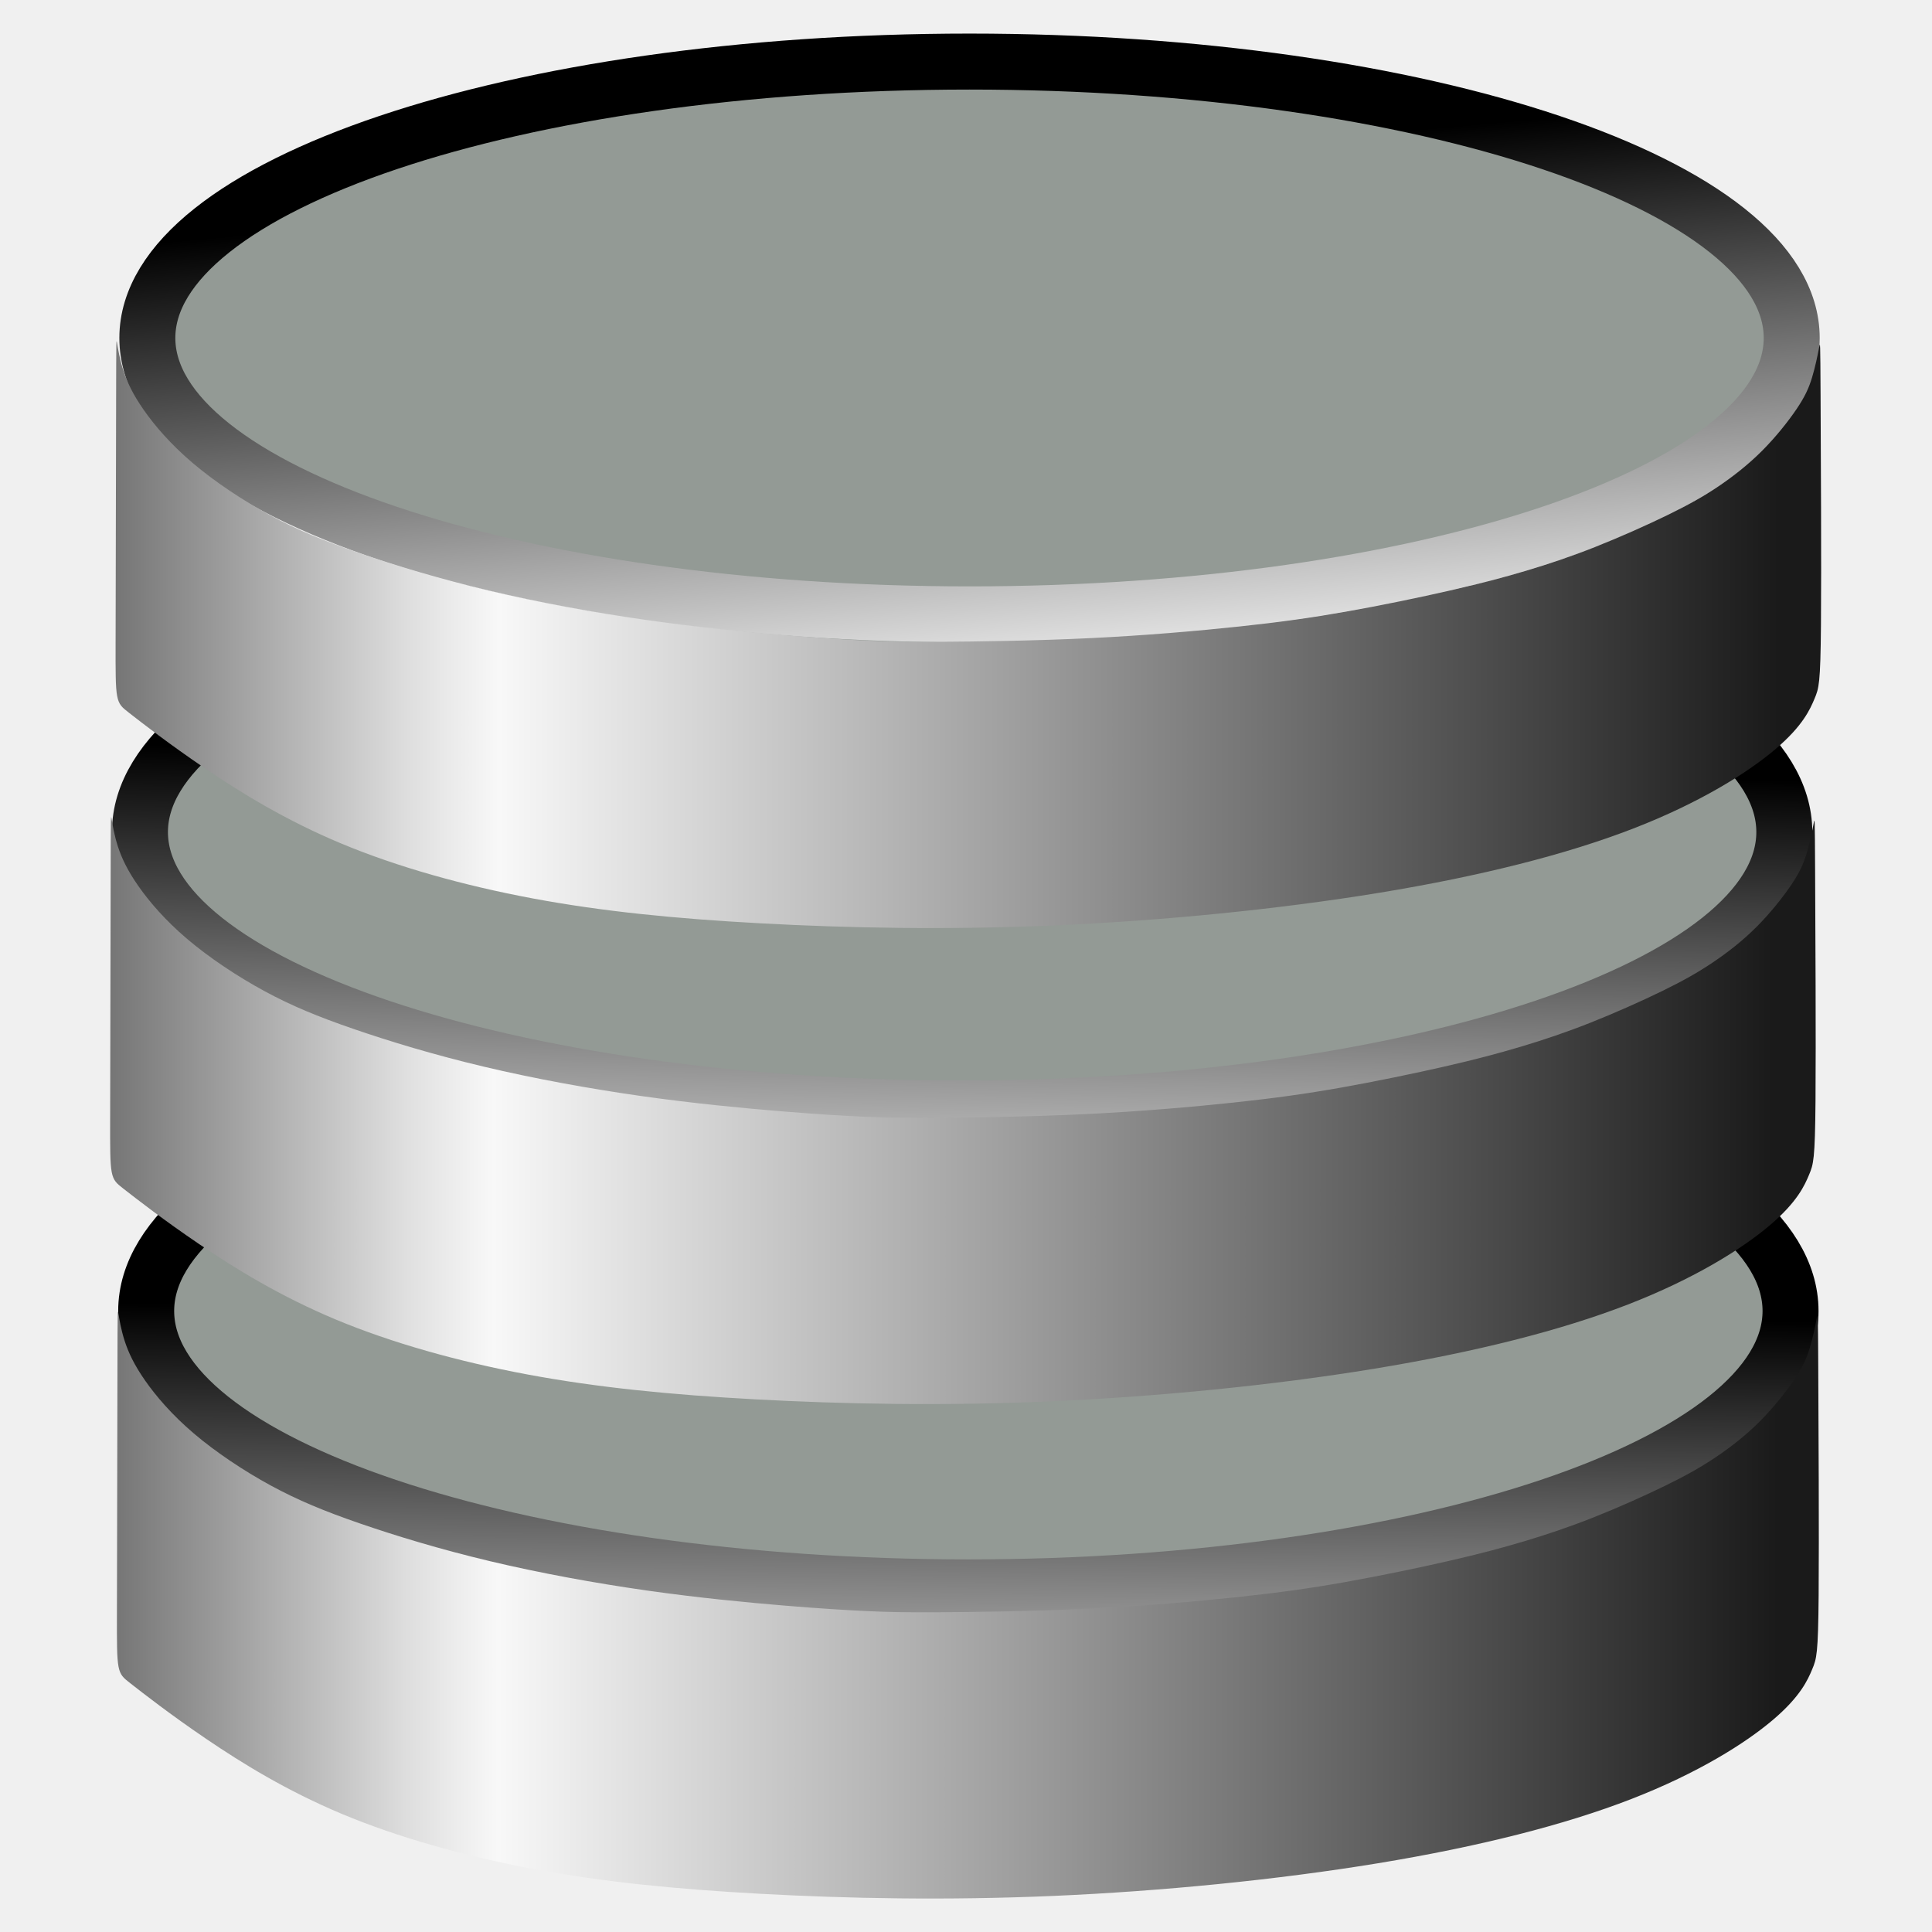
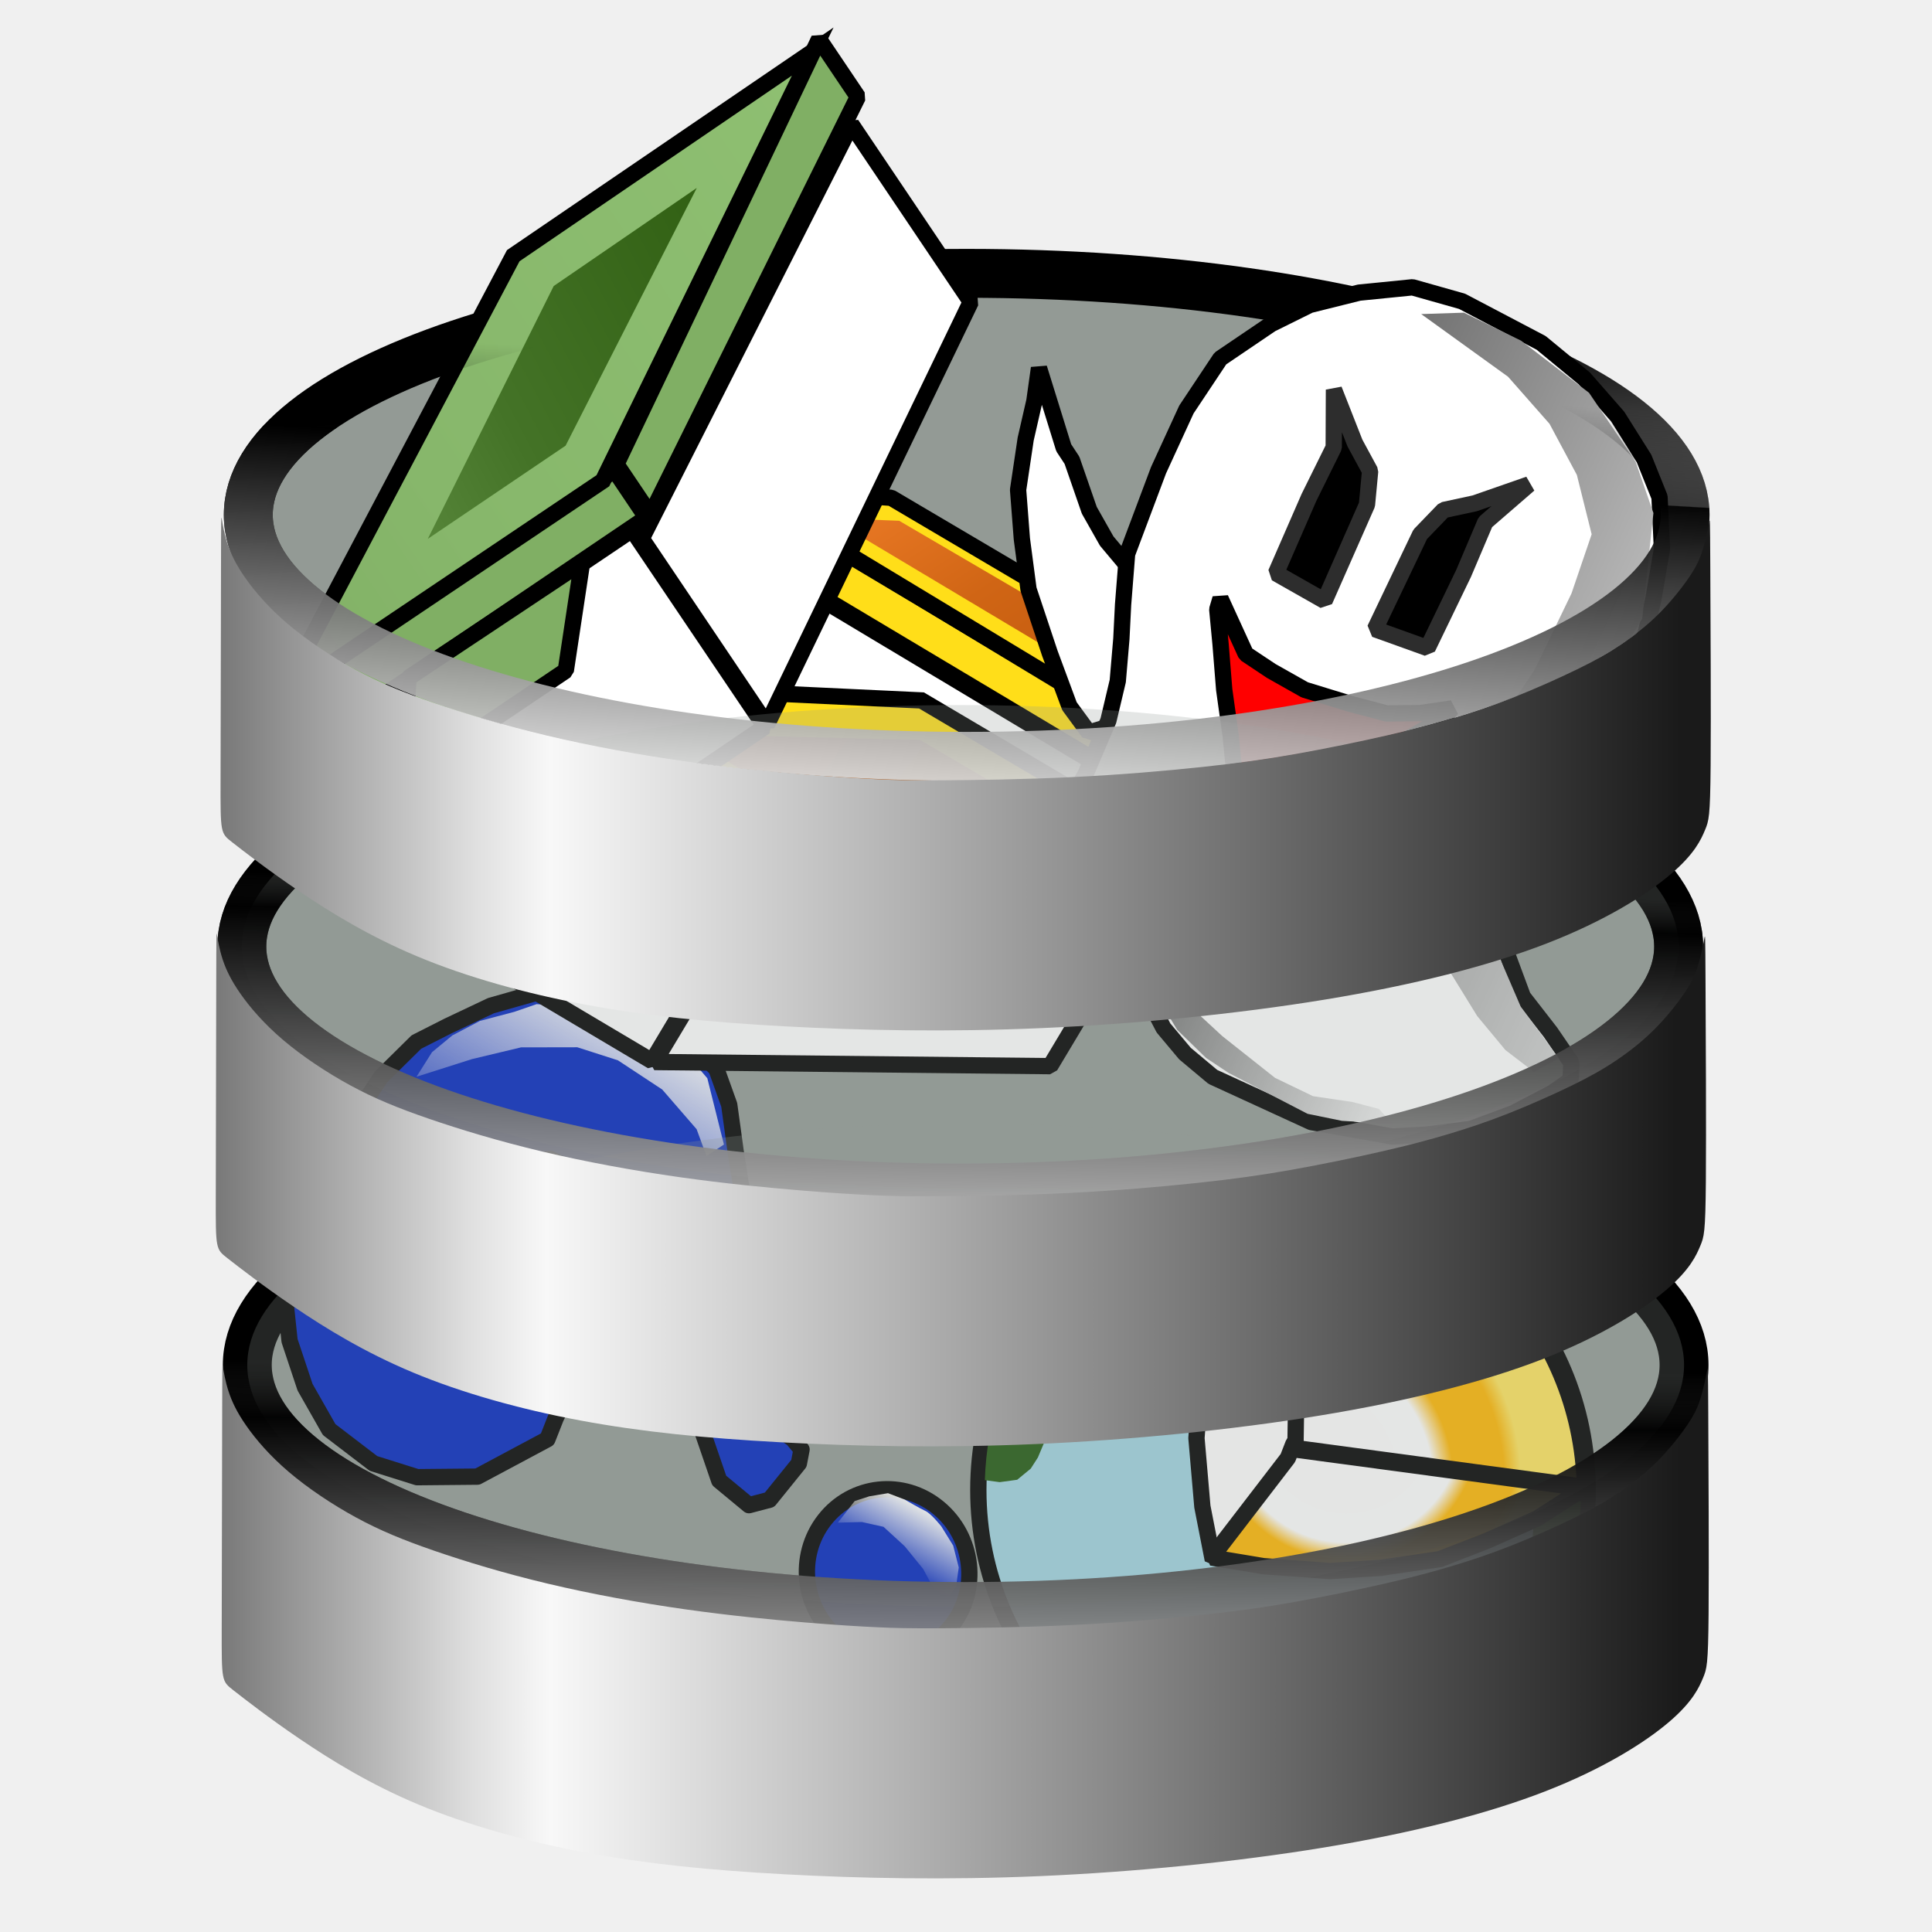
- <svg xmlns="http://www.w3.org/2000/svg" version="1.1" baseProfile="full" width="207" height="207.076" viewBox="0 0 207.00 207.08" enable-background="new 0 0 207.00 207.08" xml:space="preserve">
+ <svg xmlns="http://www.w3.org/2000/svg" version="1.1" baseProfile="full" width="237" height="237" viewBox="0 0 237.00 237.00" enable-background="new 0 0 237.00 237.00" xml:space="preserve">
  <g>
-     <linearGradient id="SVGID_Stroke1_" gradientUnits="objectBoundingBox" x1="0.517" y1="0.503" x2="1.456" y2="0.503" gradientTransform="rotate(91.87801 0.517447 0.503451)">
+     <linearGradient id="SVGID_Stroke1_" gradientUnits="objectBoundingBox" x1="0.517" y1="0.503" x2="1.456" y2="0.503" gradientTransform="rotate(91.878 0.517446 0.503451)">
      <stop offset="0" stop-color="#000000" stop-opacity="1" />
      <stop offset="1" stop-color="#F8F8F8" stop-opacity="1" />
    </linearGradient>
-     <ellipse fill="#939A95" fill-opacity="1" stroke-width="6" stroke-linejoin="round" stroke="url(#SVGID_Stroke1_)" cx="103.791" cy="140.517" rx="88.125" ry="29.625" />
+     <ellipse fill="#939A95" fill-opacity="1" stroke-width="6" stroke-linejoin="round" stroke="url(#SVGID_Stroke1_)" cx="118.459" cy="167.448" rx="88.125" ry="29.625" />
    <linearGradient id="SVGID_Stroke2_" gradientUnits="objectBoundingBox" x1="0.526" y1="0.375" x2="1.465" y2="0.375" gradientTransform="rotate(92.81714 0.526166 0.374913)">
      <stop offset="0" stop-color="#000000" stop-opacity="1" />
      <stop offset="1" stop-color="#F8F8F8" stop-opacity="1" />
    </linearGradient>
-     <ellipse fill="#939A95" fill-opacity="1" stroke-width="6" stroke-linejoin="round" stroke="url(#SVGID_Stroke2_)" cx="103.124" cy="89.184" rx="88.125" ry="29.625" />
-     <linearGradient id="SVGID_Stroke3_" gradientUnits="objectBoundingBox" x1="0.371" y1="0.227" x2="1.314" y2="0.227" gradientTransform="rotate(75.87787 0.37059 0.226982)">
+     <ellipse fill="#939A95" fill-opacity="1" stroke-width="6" stroke-linejoin="round" stroke="url(#SVGID_Stroke2_)" cx="117.792" cy="116.115" rx="88.125" ry="29.625" />
+     <linearGradient id="SVGID_Stroke3_" gradientUnits="objectBoundingBox" x1="0.371" y1="0.227" x2="1.314" y2="0.227" gradientTransform="rotate(75.8779 0.37059 0.226982)">
      <stop offset="0" stop-color="#000000" stop-opacity="1" />
      <stop offset="1" stop-color="#F8F8F8" stop-opacity="1" />
    </linearGradient>
-     <path fill="#939A95" fill-opacity="1" stroke-width="6" stroke-linejoin="round" stroke="url(#SVGID_Stroke3_)" d="M 103.916,6.6C 152.585,6.6 192.041,19.864 192.041,36.225C 192.041,52.587 152.586,65.85 103.916,65.85C 55.246,65.85 15.791,52.587 15.791,36.225C 15.791,19.864 55.246,6.6 103.916,6.6 Z " />
-     <linearGradient id="SVGID_Fill1_" gradientUnits="objectBoundingBox" x1="-0.016" y1="0.5" x2="1.017" y2="0.5">
-       <stop offset="0" stop-color="#6F6F6F" stop-opacity="1" />
-       <stop offset="0.18" stop-color="#DFDFDF" stop-opacity="1" />
-       <stop offset="0.23" stop-color="#F8F8F8" stop-opacity="1" />
-       <stop offset="0.964" stop-color="#1A1A1A" stop-opacity="1" />
+     <path fill="#939A95" fill-opacity="1" stroke-width="6" stroke-linejoin="round" stroke="url(#SVGID_Stroke3_)" d="M 118.584,33.531C 167.253,33.531 206.709,46.795 206.709,63.156C 206.709,79.518 167.254,92.781 118.584,92.781C 69.914,92.781 30.459,79.518 30.459,63.156C 30.459,46.795 69.914,33.531 118.584,33.531 Z " />
+   </g>
+   <g>
+     <ellipse fill="#A0D4E0" fill-opacity="1" stroke-width="2" stroke-linejoin="bevel" stroke="#000000" stroke-opacity="1" cx="157.382" cy="182.777" rx="37.37" ry="37.5" />
+     <path fill="#205910" fill-opacity="1" stroke-width="0.2" stroke-linejoin="bevel" d="M 191.187,184.649L 189.136,185.821L 188.16,186.7L 187.867,190.215L 188.55,192.95L 188.062,194.61L 186.89,195.879L 186.109,197.735L 184.839,198.907L 183.765,199.59L 180.933,199.786L 179.859,198.614L 177.417,197.54L 174,197.247L 172.046,196.27L 169.605,196.172L 166.968,197.247L 165.406,198.321L 164.625,200.665L 165.015,202.715L 165.796,204.18L 165.21,205.645L 163.941,206.426L 163.257,208.282L 163.746,211.504L 164.625,212.872L 163.941,214.336L 162.964,215.606L 161.89,217.364L 162.183,219.122L 162.265,219.458C 179.655,216.805 193.107,202.123 193.93,184.135L 193.335,184.161L 191.187,184.649 Z " />
+     <path fill="#205910" fill-opacity="1" stroke-width="0.2" stroke-linejoin="bevel" d="M 143.335,153.497L 143.531,150.372L 142.535,148.704C 130.044,154.482 121.272,166.975 120.812,181.571L 122.632,181.817L 124.781,181.524L 126.441,180.157L 127.32,178.79L 128.101,176.934L 129.273,176.055L 129.566,173.516L 130.347,171.172L 131.812,169.805L 133.179,169.512L 134.449,170.098L 135.718,171.172L 137.964,171.368L 140.406,171.172L 141.285,169.415L 143.238,167.95L 144.605,165.899L 145.582,163.36L 145.386,160.235L 144.8,158.379L 143.335,156.622L 143.335,153.497 Z " />
+     <radialGradient id="SVGID_Fill1_" cx="168.105" cy="174.367" r="40.714" gradientUnits="userSpaceOnUse" gradientTransform="rotate(-90 168.1055 174.3668)">
+       <stop offset="0" stop-color="#FFFDFD" stop-opacity="1" />
+       <stop offset="0.731" stop-color="#FFFFFF" stop-opacity="1" />
+       <stop offset="0.806" stop-color="#FFB600" stop-opacity="1" />
+       <stop offset="0.926" stop-color="#FFB600" stop-opacity="1" />
+       <stop offset="1" stop-color="#FFE45C" stop-opacity="1" />
+     </radialGradient>
+     <path fill="url(#SVGID_Fill1_)" stroke-width="2" stroke-linejoin="bevel" stroke="#000000" stroke-opacity="1" d="M 165.88,180.84L 165.619,181.025L 163.499,181.726L 148.772,191.338L 147.496,184.813L 146.77,176.419L 147.241,170.111L 148.537,162.602L 151.246,156.695L 154.545,150.387L 158.315,145.38L 159.303,146.295L 164.766,180.854L 165.88,180.84 Z " />
+     <radialGradient id="SVGID_Fill2_" cx="159.086" cy="181.666" r="27.474" gradientUnits="userSpaceOnUse">
+       <stop offset="0" stop-color="#FFFDFD" stop-opacity="1" />
+       <stop offset="0.606" stop-color="#FFFFFF" stop-opacity="1" />
+       <stop offset="0.699" stop-color="#FFB600" stop-opacity="1" />
+       <stop offset="0.926" stop-color="#FFB600" stop-opacity="1" />
+       <stop offset="1" stop-color="#FFE45C" stop-opacity="1" />
+     </radialGradient>
+     <path fill="url(#SVGID_Fill2_)" stroke-width="2" stroke-linejoin="bevel" stroke="#000000" stroke-opacity="1" d="M 158.912,177.634L 194.418,182.403C 194.011,162.841 178.677,146.962 159.385,145.772L 158.912,177.634 Z " />
+     <radialGradient id="SVGID_Fill3_" cx="165.162" cy="175.036" r="23.389" gradientUnits="userSpaceOnUse">
+       <stop offset="0" stop-color="#FFFDFD" stop-opacity="1" />
+       <stop offset="0.606" stop-color="#FFFFFF" stop-opacity="1" />
+       <stop offset="0.699" stop-color="#FFB600" stop-opacity="1" />
+       <stop offset="0.926" stop-color="#FFB600" stop-opacity="1" />
+       <stop offset="1" stop-color="#FFE45C" stop-opacity="1" />
+     </radialGradient>
+     <path fill="url(#SVGID_Fill3_)" stroke-width="2" stroke-linejoin="bevel" stroke="#000000" stroke-opacity="1" d="M 158.848,176.881L 158.667,177.097L 157.984,178.855L 148.609,191.062L 154.973,192.12L 163.16,192.722L 169.312,192.331L 176.636,191.257L 182.398,189.011L 188.55,186.276L 193.433,183.151L 192.541,182.333L 158.834,177.805L 158.848,176.881 Z " />
+   </g>
+   <g>
+     <path fill="#0025C1" fill-opacity="1" stroke-width="2" stroke-linejoin="round" stroke="#000000" stroke-opacity="1" d="M 101.139,186.461C 104.559,182.074 110.827,181.413 115.139,184.982C 119.452,188.552 120.176,195.002 116.757,199.388C 113.337,203.774 107.069,204.436 102.756,200.866C 98.444,197.296 97.719,190.847 101.139,186.461 Z " />
+     <path fill="#0025C1" fill-opacity="1" stroke-width="2" stroke-linejoin="round" stroke="#000000" stroke-opacity="1" d="M 67.15,176.552L 58.568,181.139L 51.173,181.208L 45.812,179.522L 40.376,175.366L 37.42,170.168L 35.522,164.47L 35.003,159.571L 35.545,152.455L 36.895,147.727L 39.669,142.457L 43.213,137.483L 46.718,132.131L 51.074,127.828L 54.938,125.868L 60.225,123.367L 65.794,121.788L 70.752,121.421L 77.901,122.524L 82.689,125.8L 87.879,131.128L 89.455,135.527L 90.257,141.348L 91.38,148.468L 90.918,156.338L 91.064,164.711L 93.611,171.29L 95.716,175.439L 97.238,176.512L 98.327,177.815L 97.999,179.52L 94.399,183.977L 91.878,184.642L 88.228,181.62L 86.086,175.377L 83.786,167.627L 82.26,158.455L 80.886,154.224L 77.525,148.69L 73.265,145.165L 67.583,142.18L 63.194,142.673L 58.109,145.342L 54.771,148.769L 52.53,152.071L 50.814,156.841L 51.09,161.195L 53.727,163.378L 57.015,164.724L 61.487,163.268L 64.334,162.186L 66.851,163.238L 68.756,165.502L 69.401,168.099L 69.68,170.738L 68.171,173.958L 67.15,176.552 Z " />
+     <linearGradient id="SVGID_Fill4_" gradientUnits="objectBoundingBox" x1="0.691" y1="0.013" x2="1.846" y2="0.013" gradientTransform="rotate(138.8314 0.691327 0.013463)">
+       <stop offset="0.009" stop-color="#FFFFFF" stop-opacity="1" />
+       <stop offset="1" stop-color="#FCFCFF" stop-opacity="0" />
    </linearGradient>
-     <path fill="url(#SVGID_Fill1_)" stroke-width="0.2" stroke-linejoin="round" d="M 12.548,36.784C 12.457,36.239 12.457,36.295 12.444,42.809C 12.43,49.322 12.402,62.295 12.388,68.781C 12.374,75.267 12.374,75.267 13.808,76.385C 15.242,77.503 18.11,79.739 21.957,82.347C 25.805,84.954 30.631,87.933 36.6,90.423C 42.569,92.913 49.68,94.913 57.124,96.302C 64.569,97.69 72.346,98.468 81.569,98.968C 90.791,99.468 101.458,99.69 113.013,99.19C 124.569,98.69 137.013,97.468 147.847,95.69C 158.68,93.913 167.902,91.579 175.069,88.802C 182.235,86.024 187.347,82.802 190.291,80.302C 193.235,77.802 194.013,76.024 194.485,74.895C 194.958,73.767 195.124,73.288 195.176,66.965C 195.229,60.642 195.166,48.475 195.135,42.454C 195.104,36.434 195.104,36.559 194.968,37.288C 194.833,38.017 194.562,39.35 194.218,40.475C 193.874,41.6 193.458,42.517 192.572,43.829C 191.687,45.142 190.333,46.85 188.854,48.329C 187.374,49.809 185.77,51.059 184.176,52.132C 182.583,53.204 180.999,54.1 178.76,55.194C 176.52,56.288 173.624,57.579 170.989,58.621C 168.354,59.663 165.979,60.454 163.572,61.173C 161.166,61.892 158.729,62.538 155.447,63.288C 152.166,64.038 148.041,64.892 144.322,65.552C 140.604,66.211 137.291,66.676 132.829,67.152C 128.367,67.628 122.756,68.114 116.833,68.399C 110.909,68.683 104.673,68.767 100.742,68.788C 96.812,68.808 95.187,68.767 93.01,68.666C 90.832,68.566 88.103,68.406 84.114,68.076C 80.124,67.746 74.874,67.246 69.291,66.454C 63.708,65.663 57.791,64.579 52.437,63.309C 47.083,62.038 42.291,60.579 38.478,59.267C 34.666,57.954 31.832,56.788 28.916,55.204C 25.999,53.621 22.999,51.621 20.645,49.621C 18.291,47.621 16.582,45.621 15.416,43.954C 14.249,42.288 13.624,40.954 13.222,39.715C 12.819,38.475 12.638,37.329 12.548,36.784 Z " />
-     <linearGradient id="SVGID_Fill2_" gradientUnits="objectBoundingBox" x1="-0.016" y1="0.5" x2="1.017" y2="0.5">
-       <stop offset="0" stop-color="#6F6F6F" stop-opacity="1" />
-       <stop offset="0.18" stop-color="#DFDFDF" stop-opacity="1" />
-       <stop offset="0.23" stop-color="#F8F8F8" stop-opacity="1" />
-       <stop offset="0.964" stop-color="#1A1A1A" stop-opacity="1" />
+     <path fill="url(#SVGID_Fill4_)" stroke-width="0.2" stroke-linejoin="round" d="M 51.093,132.084L 57.896,129.921L 63.912,128.482L 70.819,128.469L 75.8,130.07L 81.238,133.654L 85.454,138.519L 86.666,141.815L 88.803,140.399L 86.767,132.27L 83.388,128.327L 78.006,124.102L 70.877,123.154L 67.308,123.27L 65.818,123.183L 63.081,124.126L 58.88,125.234L 55.491,127.013L 52.995,129.074L 51.093,132.084 Z " />
+     <linearGradient id="SVGID_Fill5_" gradientUnits="objectBoundingBox" x1="0.711" y1="-0.055" x2="1.732" y2="-0.055" gradientTransform="rotate(131.6966 0.710588 -0.054781)">
+       <stop offset="0.009" stop-color="#FFFFFF" stop-opacity="1" />
+       <stop offset="1" stop-color="#FFFFFF" stop-opacity="0" />
    </linearGradient>
-     <path fill="url(#SVGID_Fill2_)" stroke-width="0.2" stroke-linejoin="round" d="M 11.963,87.805C 11.873,87.26 11.873,87.315 11.859,93.829C 11.845,100.343 11.818,113.315 11.804,119.802C 11.79,126.287 11.79,126.287 13.224,127.406C 14.658,128.524 17.526,130.76 21.373,133.367C 25.22,135.975 30.047,138.954 36.016,141.444C 41.984,143.933 49.095,145.933 56.54,147.322C 63.984,148.711 71.762,149.489 80.984,149.989C 90.207,150.489 100.873,150.711 112.429,150.211C 123.984,149.711 136.429,148.489 147.262,146.711C 158.095,144.933 167.317,142.6 174.484,139.822C 181.651,137.044 186.762,133.822 189.706,131.322C 192.651,128.822 193.429,127.044 193.901,125.916C 194.373,124.787 194.54,124.308 194.592,117.985C 194.644,111.662 194.581,99.496 194.55,93.475C 194.519,87.454 194.519,87.579 194.383,88.308C 194.248,89.037 193.977,90.371 193.633,91.496C 193.29,92.621 192.873,93.537 191.988,94.85C 191.102,96.162 189.748,97.871 188.269,99.35C 186.79,100.829 185.186,102.079 183.592,103.152C 181.998,104.225 180.415,105.121 178.175,106.215C 175.936,107.308 173.04,108.6 170.404,109.642C 167.769,110.683 165.394,111.475 162.988,112.194C 160.581,112.912 158.144,113.558 154.863,114.308C 151.581,115.058 147.457,115.912 143.738,116.572C 140.019,117.232 136.707,117.697 132.245,118.173C 127.783,118.649 122.172,119.135 116.248,119.419C 110.324,119.704 104.088,119.787 100.158,119.808C 96.227,119.829 94.602,119.787 92.425,119.687C 90.248,119.586 87.519,119.426 83.529,119.096C 79.54,118.767 74.29,118.267 68.707,117.475C 63.123,116.683 57.206,115.6 51.852,114.329C 46.498,113.058 41.706,111.6 37.894,110.287C 34.081,108.975 31.248,107.808 28.331,106.225C 25.415,104.642 22.415,102.642 20.061,100.642C 17.706,98.642 15.998,96.642 14.832,94.975C 13.665,93.308 13.04,91.975 12.637,90.735C 12.234,89.496 12.054,88.35 11.963,87.805 Z " />
-     <linearGradient id="SVGID_Fill3_" gradientUnits="objectBoundingBox" x1="-0.016" y1="0.5" x2="1.017" y2="0.5">
-       <stop offset="0" stop-color="#6F6F6F" stop-opacity="1" />
-       <stop offset="0.18" stop-color="#DFDFDF" stop-opacity="1" />
-       <stop offset="0.23" stop-color="#F8F8F8" stop-opacity="1" />
-       <stop offset="0.964" stop-color="#1A1A1A" stop-opacity="1" />
+     <path fill="url(#SVGID_Fill5_)" stroke-width="0.2" stroke-linejoin="round" d="M 55.72,165.601L 53.928,166.152L 55.469,169.061L 58.531,168.844L 61.727,168.739L 64.216,170.112L 66.542,172.266L 67.193,173.178L 68.329,171.08L 68.678,168.848L 68.52,166.768L 67.073,165.628L 65.795,164.341L 64.32,163.808L 61.583,164.751L 59.59,165.452L 57.734,165.978" />
+     <linearGradient id="SVGID_Fill6_" gradientUnits="objectBoundingBox" x1="0.723" y1="0.153" x2="1.342" y2="0.153" gradientTransform="rotate(123.0336 0.723344 0.15297)">
+       <stop offset="0.009" stop-color="#FFFFFF" stop-opacity="1" />
+       <stop offset="1" stop-color="#FFFFFF" stop-opacity="0" />
    </linearGradient>
-     <path fill="url(#SVGID_Fill3_)" stroke-width="0.2" stroke-linejoin="round" d="M 12.691,140.805C 12.601,140.26 12.601,140.315 12.587,146.829C 12.573,153.343 12.546,166.315 12.532,172.802C 12.518,179.287 12.518,179.287 13.949,180.406C 15.38,181.524 18.242,183.76 22.081,186.367C 25.919,188.975 30.736,191.954 36.692,194.444C 42.648,196.933 49.743,198.933 57.172,200.322C 64.6,201.711 72.361,202.489 81.564,202.989C 90.766,203.489 101.41,203.711 112.941,203.211C 124.472,202.711 136.889,201.489 147.7,199.711C 158.51,197.933 167.712,195.6 174.864,192.822C 182.015,190.044 187.115,186.822 190.053,184.322C 192.991,181.822 193.768,180.044 194.239,178.916C 194.71,177.787 194.876,177.308 194.928,170.985C 194.98,164.662 194.917,152.496 194.886,146.475C 194.855,140.454 194.855,140.579 194.72,141.308C 194.585,142.037 194.315,143.371 193.972,144.496C 193.629,145.621 193.213,146.537 192.329,147.85C 191.446,149.162 190.095,150.871 188.619,152.35C 187.143,153.829 185.542,155.079 183.952,156.152C 182.361,157.225 180.781,158.121 178.546,159.215C 176.312,160.308 173.422,161.6 170.792,162.642C 168.163,163.683 165.792,164.475 163.392,165.194C 160.99,165.912 158.558,166.558 155.284,167.308C 152.01,168.058 147.894,168.912 144.183,169.572C 140.472,170.232 137.167,170.697 132.714,171.173C 128.262,171.649 122.663,172.135 116.752,172.419C 110.841,172.704 104.619,172.787 100.697,172.808C 96.774,172.829 95.153,172.787 92.981,172.687C 90.808,172.586 88.085,172.426 84.103,172.096C 80.123,171.767 74.884,171.267 69.312,170.475C 63.741,169.683 57.837,168.6 52.494,167.329C 47.152,166.058 42.37,164.6 38.566,163.287C 34.762,161.975 31.935,160.808 29.024,159.225C 26.114,157.642 23.12,155.642 20.771,153.642C 18.422,151.642 16.717,149.642 15.553,147.975C 14.389,146.308 13.765,144.975 13.363,143.735C 12.961,142.496 12.781,141.35 12.691,140.805 Z " />
+     <path fill="url(#SVGID_Fill6_)" stroke-width="0.2" stroke-linejoin="round" d="M 102.777,186.785L 105.73,186.708L 108.383,187.299L 110.979,189.677L 113.249,192.473L 114.787,195.351L 116.221,196.08L 117.276,194.642L 117.612,192.284L 116.927,189.596L 115.476,187.249C 115.476,187.249 114.233,185.664 113.479,185.328C 112.823,185.036 110.99,183.956 110.99,183.956L 108.933,183.17L 106.63,183.556L 104.841,184.138L 102.777,186.785 Z " />
  </g>
+   <g>
+     <path fill="#FFDE19" fill-opacity="1" stroke-width="2" stroke-linejoin="bevel" stroke="#000000" stroke-opacity="1" d="M 89.18,59.211L 153.729,97.711L 150.579,102.968L 86.171,64.506L 89.18,59.211 Z " />
+     <path fill="#FFDE19" fill-opacity="1" stroke-width="2" stroke-linejoin="bevel" stroke="#000000" stroke-opacity="1" d="M 152.855,97.398L 169.317,97.001L 166.158,102.275L 149.755,102.637L 152.855,97.398 Z " />
+     <path fill="#FFDE19" fill-opacity="1" stroke-width="2" stroke-linejoin="bevel" stroke="#000000" stroke-opacity="1" d="M 109.318,61.065L 169.954,96.843L 153.377,97.797L 90.381,59.727L 109.318,61.065 Z " />
+     <path fill="#FFFFFF" fill-opacity="1" stroke-width="2" stroke-linecap="square" stroke-linejoin="bevel" stroke="#000000" stroke-opacity="1" d="M 148.714,102.505L 164.591,102.896L 153.228,121.868L 136.675,122.605L 148.714,102.505 Z " />
+     <path fill="#FFFFFF" fill-opacity="1" stroke-width="2" stroke-linecap="square" stroke-linejoin="bevel" stroke="#000000" stroke-opacity="1" d="M 90.078,67.114L 148.535,102.128L 136.317,122.526L 77.86,87.512L 90.078,67.114 Z " />
+     <path fill="#FFFFFF" fill-opacity="1" stroke-width="2" stroke-linecap="square" stroke-linejoin="bevel" stroke="#000000" stroke-opacity="1" d="M 92.192,110.378L 140.184,111.814L 128.821,130.785L 80.273,130.278L 92.192,110.378 Z " />
+     <path fill="#FFFFFF" fill-opacity="1" stroke-width="2" stroke-linecap="square" stroke-linejoin="bevel" stroke="#000000" stroke-opacity="1" d="M 61.028,90.179L 92.603,109.092L 79.994,130.179L 55.159,115.439L 51.596,111.682L 51.253,106.61L 61.028,90.179 Z " />
+     <path fill="#FFDE19" fill-opacity="1" stroke-width="2" stroke-linejoin="miter" stroke="#000000" stroke-opacity="1" d="M 61.686,83.588L 97.41,104.828L 94.371,109.902L 58.733,88.669L 61.686,83.588 Z " />
+     <path fill="#FFDE19" fill-opacity="1" stroke-width="2" stroke-linejoin="miter" stroke="#000000" stroke-opacity="1" d="M 61.379,83.495L 113.039,85.923L 145.306,104.991L 95.907,104.199L 61.379,83.495 Z " />
+     <linearGradient id="SVGID_Fill7_" gradientUnits="objectBoundingBox" x1="0.97" y1="1.064" x2="2.455" y2="1.064" gradientTransform="rotate(218.5379 0.970271 1.063563)">
+       <stop offset="0.005" stop-color="#B24E04" stop-opacity="1" />
+       <stop offset="0.661" stop-color="#D06515" stop-opacity="1" />
+       <stop offset="0.995" stop-color="#EE7C27" stop-opacity="1" />
+     </linearGradient>
+     <path fill="url(#SVGID_Fill7_)" stroke-width="0.2" stroke-linecap="square" stroke-linejoin="bevel" d="M 101.813,63.548L 151.757,93.4L 159.66,92.77L 110.308,63.886L 101.813,63.548 Z " />
+     <path fill="#FFDE19" fill-opacity="1" stroke-width="2" stroke-linecap="square" stroke-linejoin="bevel" stroke="#000000" stroke-opacity="1" d="M 98.05,104.738L 146.744,105.039L 143.049,111.208L 94.792,110.177L 98.05,104.738 Z " />
+     <path fill="#FFDE19" fill-opacity="1" stroke-width="2" stroke-linejoin="bevel" stroke="#000000" stroke-opacity="1" d="M 68.915,94.655L 87.362,105.84L 76.504,109.07L 59.092,98.641L 68.915,94.655 Z " />
+     <linearGradient id="SVGID_Fill8_" gradientUnits="objectBoundingBox" x1="0.888" y1="1.833" x2="3.664" y2="1.833" gradientTransform="rotate(189.3289 0.887832 1.832896)">
+       <stop offset="0.005" stop-color="#B24E04" stop-opacity="1" />
+       <stop offset="0.661" stop-color="#D06515" stop-opacity="1" />
+       <stop offset="0.995" stop-color="#EE7C27" stop-opacity="1" />
+     </linearGradient>
+     <path fill="url(#SVGID_Fill8_)" stroke-width="0.2" stroke-linecap="square" stroke-linejoin="bevel" d="M 83.647,90.076L 98.426,98.883L 128.317,99.842L 112.848,90.757L 83.647,90.076 Z " />
+   </g>
+   <g>
+     <path fill="#FFFFFF" fill-opacity="1" stroke-width="2" stroke-linecap="square" stroke-linejoin="bevel" stroke="#000000" stroke-opacity="1" d="M 78.717,66.077L 104.442,15.264L 119.089,37.027L 94.081,88.905L 78.717,66.077 Z " />
+     <path fill="#FFFFFF" fill-opacity="1" stroke-width="2" stroke-linecap="square" stroke-linejoin="bevel" stroke="#000000" stroke-opacity="1" d="M 41.321,89.366L 77.542,64.989L 93.834,89.154L 65.49,108.397L 59.66,110.33L 54.041,108.142L 41.321,89.366 Z " />
+     <path fill="#80AF64" fill-opacity="1" stroke-width="2" stroke-linejoin="miter" stroke="#000000" stroke-opacity="1" d="M 34.575,85.338L 75.386,57.678L 79.303,63.499L 38.544,91.07L 34.575,85.338 Z " />
+     <linearGradient id="SVGID_Fill9_" gradientUnits="objectBoundingBox" x1="1.195" y1="0.115" x2="2.784" y2="0.115" gradientTransform="rotate(140.7742 1.19498 0.11455)">
+       <stop offset="0" stop-color="#8FC072" stop-opacity="1" />
+       <stop offset="0.662" stop-color="#87B76B" stop-opacity="1" />
+       <stop offset="1" stop-color="#80AF64" stop-opacity="1" />
+     </linearGradient>
+     <path fill="url(#SVGID_Fill9_)" stroke-width="2" stroke-linejoin="miter" stroke="#000000" stroke-opacity="1" d="M 34.322,85.619L 62.961,31.366L 99.697,6.324L 73.955,58.973L 34.322,85.619 Z " />
+     <linearGradient id="SVGID_Fill10_" gradientUnits="objectBoundingBox" x1="1.188" y1="0.22" x2="2.674" y2="0.22" gradientTransform="rotate(145.3181 1.188206 0.220211)">
+       <stop offset="0" stop-color="#316013" stop-opacity="1" />
+       <stop offset="0.662" stop-color="#447327" stop-opacity="1" />
+       <stop offset="1" stop-color="#58873B" stop-opacity="1" />
+     </linearGradient>
+     <path fill="url(#SVGID_Fill10_)" stroke-width="0.2" stroke-linecap="square" stroke-linejoin="bevel" d="M 52.476,66.103L 69.381,54.671L 85.473,23.055L 67.922,35.089L 52.476,66.103 Z " />
+     <path fill="#80AF64" fill-opacity="1" stroke-width="2" stroke-linecap="square" stroke-linejoin="bevel" stroke="#000000" stroke-opacity="1" d="M 75.611,56.946L 100.472,4.807L 105.235,11.883L 79.811,63.185L 75.611,56.946 Z " />
+     <path fill="#80AF64" fill-opacity="1" stroke-width="2" stroke-linejoin="bevel" stroke="#000000" stroke-opacity="1" d="M 50.102,83.152L 71.41,68.978L 69.407,82.266L 49.433,95.71L 50.102,83.152 Z " />
+   </g>
+   <g>
+     <path fill="#FFFFFF" fill-opacity="1" stroke-width="2" stroke-linejoin="bevel" stroke="#000000" stroke-opacity="1" d="M 127.455,45.15L 130.488,54.925L 131.5,56.465L 133.626,62.599L 135.762,66.374L 138.4,69.52L 139.077,74.13L 138.57,79.915L 137.256,85.114L 135.818,89.182L 133.569,89.868L 131.189,86.626L 128.79,80.151L 126.169,72.285L 125.353,66.107L 124.891,60.092L 125.821,53.857L 126.89,49.189L 127.455,45.15 Z " />
+     <path fill="#FFFFFF" fill-opacity="1" stroke-width="2" stroke-linejoin="bevel" stroke="#000000" stroke-opacity="1" d="M 138.261,67.952L 142.116,57.686L 145.539,50.232L 149.702,43.976L 155.941,39.749L 160.671,37.408L 166.738,35.896L 173.271,35.243L 179.358,36.964L 189.053,42.061L 194.354,46.43L 198.441,51.101L 201.671,56.237L 203.576,60.981L 203.874,67.351L 202.849,73.328L 201.631,78.787L 197.454,84.606L 192.783,88.693L 188.519,91.893L 185.964,96.522L 183.71,102.365L 182.723,106.855L 183.266,112.692L 185.281,118.131L 186.817,122.275L 190.194,126.621L 192.766,130.381L 192.661,132.482L 190.44,134.041L 185.63,136.56L 180.45,138.479L 174.967,139.186L 170.78,139.412L 166.208,138.602L 160.845,137.643L 154.633,134.79L 148.776,132.1L 145.36,129.242L 142.722,126.096L 140.668,122.144L 138.821,119.146L 135.358,120.135L 131.458,121.138L 128.513,121.935L 124.815,121.096L 118.277,118.953L 114.003,116.56L 111.58,112.009L 113.105,110.56L 117.714,109.883L 122.554,108.237L 127.254,105.022L 130.654,99.491L 133.21,94.862L 135.967,88.391L 137.117,83.546L 137.558,78.375L 137.768,74.173L 138.261,67.952 Z " />
+     <path fill="#FF0000" fill-opacity="1" stroke-width="2" stroke-linejoin="bevel" stroke="#000000" stroke-opacity="1" d="M 149.716,73.428L 152.826,80.229L 155.953,82.31L 160.05,84.621L 165.701,86.357L 170.109,87.522L 174.215,87.473L 178.129,86.906L 176.863,88.259L 171.63,91.229L 165.213,95.375L 160.062,98.167L 155.074,100.605L 153.246,100.84L 151.504,95.741L 150.976,90.341L 150.174,84.599L 149.727,79.021L 149.323,74.752L 149.716,73.428 Z " />
+     <path fill="#000000" fill-opacity="1" stroke-width="2" stroke-linejoin="bevel" stroke="#2D2D2D" stroke-opacity="1" d="M 163.637,47.797L 166.214,54.353L 168.075,57.788L 167.687,61.908L 162.485,73.704L 156.517,70.318L 160.579,61.007L 163.609,54.877L 163.637,47.797 Z " />
+     <path fill="#000000" fill-opacity="1" stroke-width="2" stroke-linejoin="bevel" stroke="#2D2D2D" stroke-opacity="1" d="M 187.562,59.423L 180.91,61.741L 177.092,62.566L 174.219,65.546L 168.662,77.178L 175.118,79.499L 179.535,70.351L 182.21,64.057L 187.562,59.423 Z " />
+     <linearGradient id="SVGID_Fill11_" gradientUnits="objectBoundingBox" x1="-0.559" y1="0.374" x2="1.162" y2="0.374" gradientTransform="rotate(56.33887 -0.559447 0.374414)">
+       <stop offset="0" stop-color="#737373" stop-opacity="1" />
+       <stop offset="1" stop-color="#FFFFFF" stop-opacity="1" />
+     </linearGradient>
+     <path fill="url(#SVGID_Fill11_)" stroke-width="0.2" stroke-linejoin="bevel" d="M 174.341,38.528L 184.996,46.215L 190.081,51.99L 193.435,58.258L 195.25,65.539L 192.78,72.787L 188.283,82.113L 182.706,90.513C 182.706,90.513 179.172,97.272 178.586,98.078C 178.001,98.884 175.935,102.448 175.935,102.448L 175.427,108.233L 175.601,113.471L 177.89,119.25L 181.215,124.646L 184.674,128.814L 188.171,131.494L 191.212,129.815L 186.545,123.481L 184.167,117.955L 182.154,111.631L 182.333,103.022L 186.52,94.844L 190.208,90.09L 197.318,82.649L 201.448,75.909L 202.827,62.934L 200.635,56.621L 194.931,48.186L 186.597,41.793L 179.579,38.355L 174.341,38.528 Z " />
+     <linearGradient id="SVGID_Fill12_" gradientUnits="objectBoundingBox" x1="0.009" y1="0.087" x2="1.318" y2="0.087" gradientTransform="rotate(12.96338 0.009336 0.086798)">
+       <stop offset="0" stop-color="#737373" stop-opacity="1" />
+       <stop offset="1" stop-color="#FFFFFF" stop-opacity="1" />
+     </linearGradient>
+     <path fill="url(#SVGID_Fill12_)" stroke-width="0.2" stroke-linejoin="bevel" d="M 118.681,110.776L 115.408,111.409L 112.802,111.905L 114.509,115.342L 116.619,117.063L 120.217,118.823L 123.275,120.12L 127.943,120.793L 131.051,120.037L 133.122,119.343L 129.506,118.253L 125.515,117.818L 122.306,115.914L 120.466,113.134L 119.806,110.608L 118.681,110.776 Z " />
+     <linearGradient id="SVGID_Fill13_" gradientUnits="objectBoundingBox" x1="-0.043" y1="0.165" x2="1.297" y2="0.165" gradientTransform="rotate(14.55744 -0.042956 0.165401)">
+       <stop offset="0" stop-color="#737373" stop-opacity="1" />
+       <stop offset="1" stop-color="#FFFFFF" stop-opacity="1" />
+     </linearGradient>
+     <path fill="url(#SVGID_Fill13_)" stroke-width="0.2" stroke-linejoin="bevel" d="M 141.319,121.194L 144.415,126.343L 147.954,129.782L 150.702,131.608L 160.397,136.631L 164.62,137.496L 170.794,137.86L 169.16,136.035L 165.898,135.182L 161.068,134.468L 156.405,132.219L 149.943,127.102L 146.472,123.896L 141.319,121.194 Z " />
+   </g>
+   <g>
+     <linearGradient id="SVGID_Stroke4_" gradientUnits="objectBoundingBox" x1="0.517" y1="0.503" x2="1.456" y2="0.503" gradientTransform="rotate(91.87801 0.517446 0.503451)">
+       <stop offset="0.004" stop-color="#000000" stop-opacity="0" />
+       <stop offset="0.127" stop-color="#000000" stop-opacity="0.941" />
+       <stop offset="1" stop-color="#F8F8F8" stop-opacity="0.941" />
+     </linearGradient>
+     <path fill="#939A95" fill-opacity="0.243" stroke-width="6" stroke-linejoin="round" stroke="url(#SVGID_Stroke4_)" d="M 118.459,137.823C 167.128,137.823 206.584,151.086 206.584,167.448C 206.584,183.809 167.129,197.073 118.459,197.073C 69.789,197.073 30.334,183.809 30.334,167.448C 30.334,151.086 69.789,137.823 118.459,137.823 Z " />
+     <linearGradient id="SVGID_Stroke5_" gradientUnits="objectBoundingBox" x1="0.526" y1="0.375" x2="1.465" y2="0.375" gradientTransform="rotate(92.81717 0.526165 0.374913)">
+       <stop offset="0" stop-color="#000000" stop-opacity="0" />
+       <stop offset="0.076" stop-color="#000000" stop-opacity="0.941" />
+       <stop offset="1" stop-color="#F8F8F8" stop-opacity="0.941" />
+     </linearGradient>
+     <ellipse fill="#939A95" fill-opacity="0.243" stroke-width="6" stroke-linejoin="round" stroke="url(#SVGID_Stroke5_)" cx="117.792" cy="116.115" rx="88.125" ry="29.625" />
+     <linearGradient id="SVGID_Stroke6_" gradientUnits="objectBoundingBox" x1="0.587" y1="0.218" x2="1.528" y2="0.218" gradientTransform="rotate(99.40077 0.586822 0.218129)">
+       <stop offset="0" stop-color="#000000" stop-opacity="0" />
+       <stop offset="0.201" stop-color="#000000" stop-opacity="0.475" />
+       <stop offset="0.203" stop-color="#000000" stop-opacity="0.941" />
+       <stop offset="1" stop-color="#F8F8F8" stop-opacity="0.941" />
+     </linearGradient>
+     <path fill="#939A95" fill-opacity="0" stroke-width="6" stroke-linejoin="round" stroke="url(#SVGID_Stroke6_)" d="M 118.584,33.531C 167.253,33.531 206.709,46.795 206.709,63.156C 206.709,79.517 167.254,92.781 118.584,92.781C 69.914,92.781 30.459,79.517 30.459,63.156C 30.459,46.795 69.914,33.531 118.584,33.531 Z " />
+   </g>
+   <linearGradient id="SVGID_Fill14_" gradientUnits="objectBoundingBox" x1="-0.016" y1="0.5" x2="1.017" y2="0.5">
+     <stop offset="0" stop-color="#6F6F6F" stop-opacity="1" />
+     <stop offset="0.18" stop-color="#DFDFDF" stop-opacity="1" />
+     <stop offset="0.23" stop-color="#F8F8F8" stop-opacity="1" />
+     <stop offset="0.964" stop-color="#1A1A1A" stop-opacity="1" />
+   </linearGradient>
+   <path fill="url(#SVGID_Fill14_)" stroke-width="0.2" stroke-linejoin="round" d="M 27.358,167.736C 27.269,167.191 27.269,167.247 27.254,173.76C 27.241,180.274 27.213,193.247 27.199,199.733C 27.185,206.219 27.185,206.219 28.616,207.337C 30.047,208.455 32.909,210.691 36.748,213.299C 40.587,215.906 45.403,218.885 51.359,221.375C 57.315,223.865 64.411,225.865 71.839,227.254C 79.268,228.643 87.029,229.42 96.231,229.92C 105.434,230.42 116.078,230.643 127.608,230.143C 139.139,229.643 151.557,228.42 162.367,226.642C 173.177,224.865 182.38,222.531 189.531,219.754C 196.682,216.976 201.783,213.754 204.72,211.254C 207.659,208.754 208.435,206.976 208.906,205.847C 209.377,204.719 209.543,204.24 209.595,197.917C 209.647,191.594 209.585,179.427 209.554,173.406C 209.523,167.385 209.523,167.51 209.387,168.24C 209.252,168.969 208.982,170.302 208.639,171.427C 208.296,172.552 207.88,173.469 206.997,174.781C 206.113,176.094 204.762,177.802 203.286,179.281C 201.81,180.76 200.209,182.01 198.619,183.083C 197.029,184.156 195.449,185.052 193.214,186.146C 190.979,187.24 188.09,188.531 185.46,189.573C 182.83,190.615 180.46,191.406 178.059,192.125C 175.658,192.844 173.226,193.49 169.951,194.24C 166.677,194.99 162.561,195.844 158.85,196.504C 155.14,197.163 151.834,197.629 147.382,198.104C 142.93,198.58 137.331,199.066 131.42,199.351C 125.509,199.635 119.286,199.719 115.364,199.74C 111.442,199.76 109.82,199.719 107.648,199.618C 105.476,199.518 102.752,199.358 98.771,199.028C 94.79,198.698 89.551,198.198 83.98,197.406C 78.409,196.615 72.505,195.531 67.162,194.26C 61.819,192.99 57.038,191.531 53.233,190.219C 49.429,188.906 46.602,187.74 43.691,186.156C 40.781,184.573 37.788,182.573 35.438,180.573C 33.089,178.573 31.385,176.573 30.221,174.906C 29.056,173.24 28.433,171.906 28.031,170.667C 27.629,169.427 27.449,168.281 27.358,167.736 Z " />
+   <linearGradient id="SVGID_Fill15_" gradientUnits="objectBoundingBox" x1="-0.016" y1="0.5" x2="1.017" y2="0.5">
+     <stop offset="0" stop-color="#6F6F6F" stop-opacity="1" />
+     <stop offset="0.18" stop-color="#DFDFDF" stop-opacity="1" />
+     <stop offset="0.23" stop-color="#F8F8F8" stop-opacity="1" />
+     <stop offset="0.964" stop-color="#1A1A1A" stop-opacity="1" />
+   </linearGradient>
+   <path fill="url(#SVGID_Fill15_)" stroke-width="0.2" stroke-linejoin="round" d="M 26.631,114.736C 26.541,114.191 26.541,114.247 26.526,120.76C 26.513,127.274 26.485,140.247 26.471,146.733C 26.457,153.219 26.457,153.219 27.891,154.337C 29.325,155.455 32.193,157.691 36.041,160.299C 39.888,162.906 44.714,165.885 50.683,168.375C 56.652,170.865 63.763,172.865 71.207,174.254C 78.652,175.643 86.429,176.42 95.651,176.92C 104.874,177.42 115.541,177.643 127.096,177.143C 138.652,176.643 151.096,175.42 161.929,173.642C 172.763,171.865 181.985,169.531 189.151,166.754C 196.318,163.976 201.429,160.754 204.374,158.254C 207.318,155.754 208.096,153.976 208.568,152.847C 209.041,151.719 209.207,151.24 209.259,144.917C 209.311,138.594 209.249,126.427 209.218,120.406C 209.186,114.385 209.186,114.51 209.051,115.24C 208.916,115.969 208.645,117.302 208.301,118.427C 207.957,119.552 207.541,120.469 206.655,121.781C 205.77,123.094 204.416,124.802 202.936,126.281C 201.457,127.76 199.853,129.01 198.259,130.083C 196.666,131.156 195.082,132.052 192.843,133.146C 190.603,134.24 187.707,135.531 185.072,136.573C 182.436,137.615 180.061,138.406 177.655,139.125C 175.249,139.844 172.811,140.49 169.53,141.24C 166.249,141.99 162.124,142.844 158.405,143.504C 154.686,144.163 151.374,144.629 146.912,145.104C 142.45,145.58 136.839,146.066 130.916,146.351C 124.992,146.635 118.756,146.719 114.825,146.74C 110.895,146.76 109.27,146.719 107.093,146.618C 104.916,146.518 102.186,146.358 98.197,146.028C 94.207,145.698 88.957,145.198 83.374,144.406C 77.79,143.615 71.874,142.531 66.519,141.26C 61.166,139.99 56.374,138.531 52.561,137.219C 48.749,135.906 45.916,134.74 42.999,133.156C 40.082,131.573 37.082,129.573 34.728,127.573C 32.374,125.573 30.666,123.573 29.499,121.906C 28.332,120.24 27.707,118.906 27.304,117.667C 26.902,116.427 26.721,115.281 26.631,114.736 Z " />
+   <linearGradient id="SVGID_Fill16_" gradientUnits="objectBoundingBox" x1="-0.016" y1="0.5" x2="1.017" y2="0.5">
+     <stop offset="0" stop-color="#6F6F6F" stop-opacity="1" />
+     <stop offset="0.18" stop-color="#DFDFDF" stop-opacity="1" />
+     <stop offset="0.23" stop-color="#F8F8F8" stop-opacity="1" />
+     <stop offset="0.964" stop-color="#1A1A1A" stop-opacity="1" />
+   </linearGradient>
+   <path fill="url(#SVGID_Fill16_)" stroke-width="0.2" stroke-linejoin="round" d="M 27.215,63.715C 27.125,63.17 27.125,63.226 27.111,69.74C 27.097,76.254 27.07,89.226 27.056,95.712C 27.042,102.198 27.042,102.198 28.476,103.316C 29.91,104.434 32.778,106.67 36.625,109.278C 40.472,111.886 45.299,114.865 51.268,117.354C 57.236,119.844 64.347,121.844 71.792,123.233C 79.236,124.622 87.014,125.4 96.236,125.9C 105.458,126.4 116.125,126.622 127.681,126.122C 139.236,125.622 151.681,124.4 162.514,122.622C 173.347,120.844 182.569,118.511 189.736,115.733C 196.903,112.955 202.014,109.733 204.958,107.233C 207.903,104.733 208.681,102.955 209.153,101.827C 209.625,100.698 209.792,100.219 209.844,93.896C 209.896,87.573 209.833,75.407 209.802,69.386C 209.771,63.365 209.771,63.49 209.635,64.219C 209.5,64.948 209.229,66.282 208.885,67.407C 208.542,68.532 208.125,69.448 207.24,70.761C 206.354,72.073 205,73.782 203.521,75.261C 202.042,76.74 200.438,77.99 198.844,79.063C 197.25,80.136 195.667,81.032 193.427,82.125C 191.188,83.219 188.292,84.511 185.656,85.552C 183.021,86.594 180.646,87.386 178.24,88.104C 175.833,88.823 173.396,89.469 170.115,90.219C 166.833,90.969 162.708,91.823 158.99,92.483C 155.271,93.143 151.958,93.608 147.497,94.084C 143.035,94.559 137.424,95.045 131.5,95.33C 125.576,95.615 119.34,95.698 115.41,95.719C 111.479,95.74 109.854,95.698 107.677,95.598C 105.5,95.497 102.771,95.337 98.781,95.007C 94.792,94.677 89.542,94.177 83.959,93.386C 78.375,92.594 72.459,91.511 67.104,90.24C 61.75,88.969 56.959,87.511 53.146,86.198C 49.334,84.886 46.5,83.719 43.584,82.136C 40.667,80.552 37.667,78.552 35.312,76.552C 32.959,74.552 31.25,72.552 30.084,70.886C 28.917,69.219 28.292,67.886 27.889,66.646C 27.486,65.407 27.306,64.261 27.215,63.715 Z " />
</svg>
